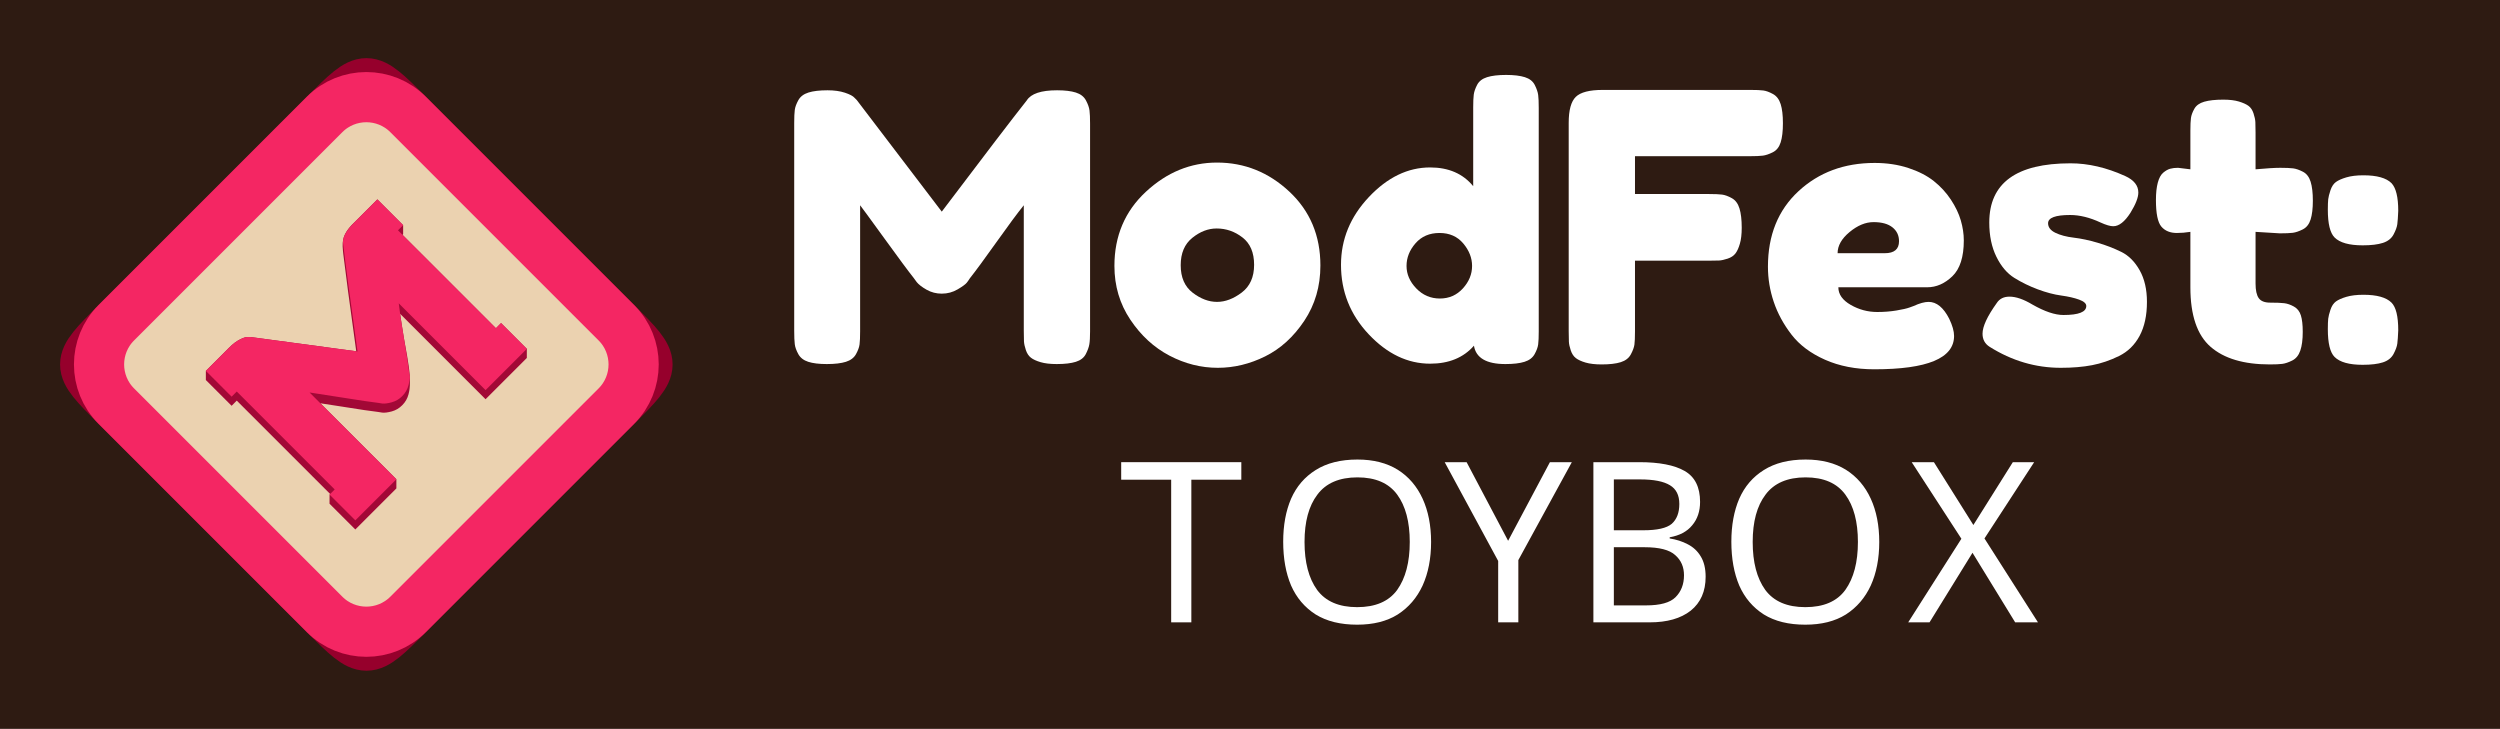
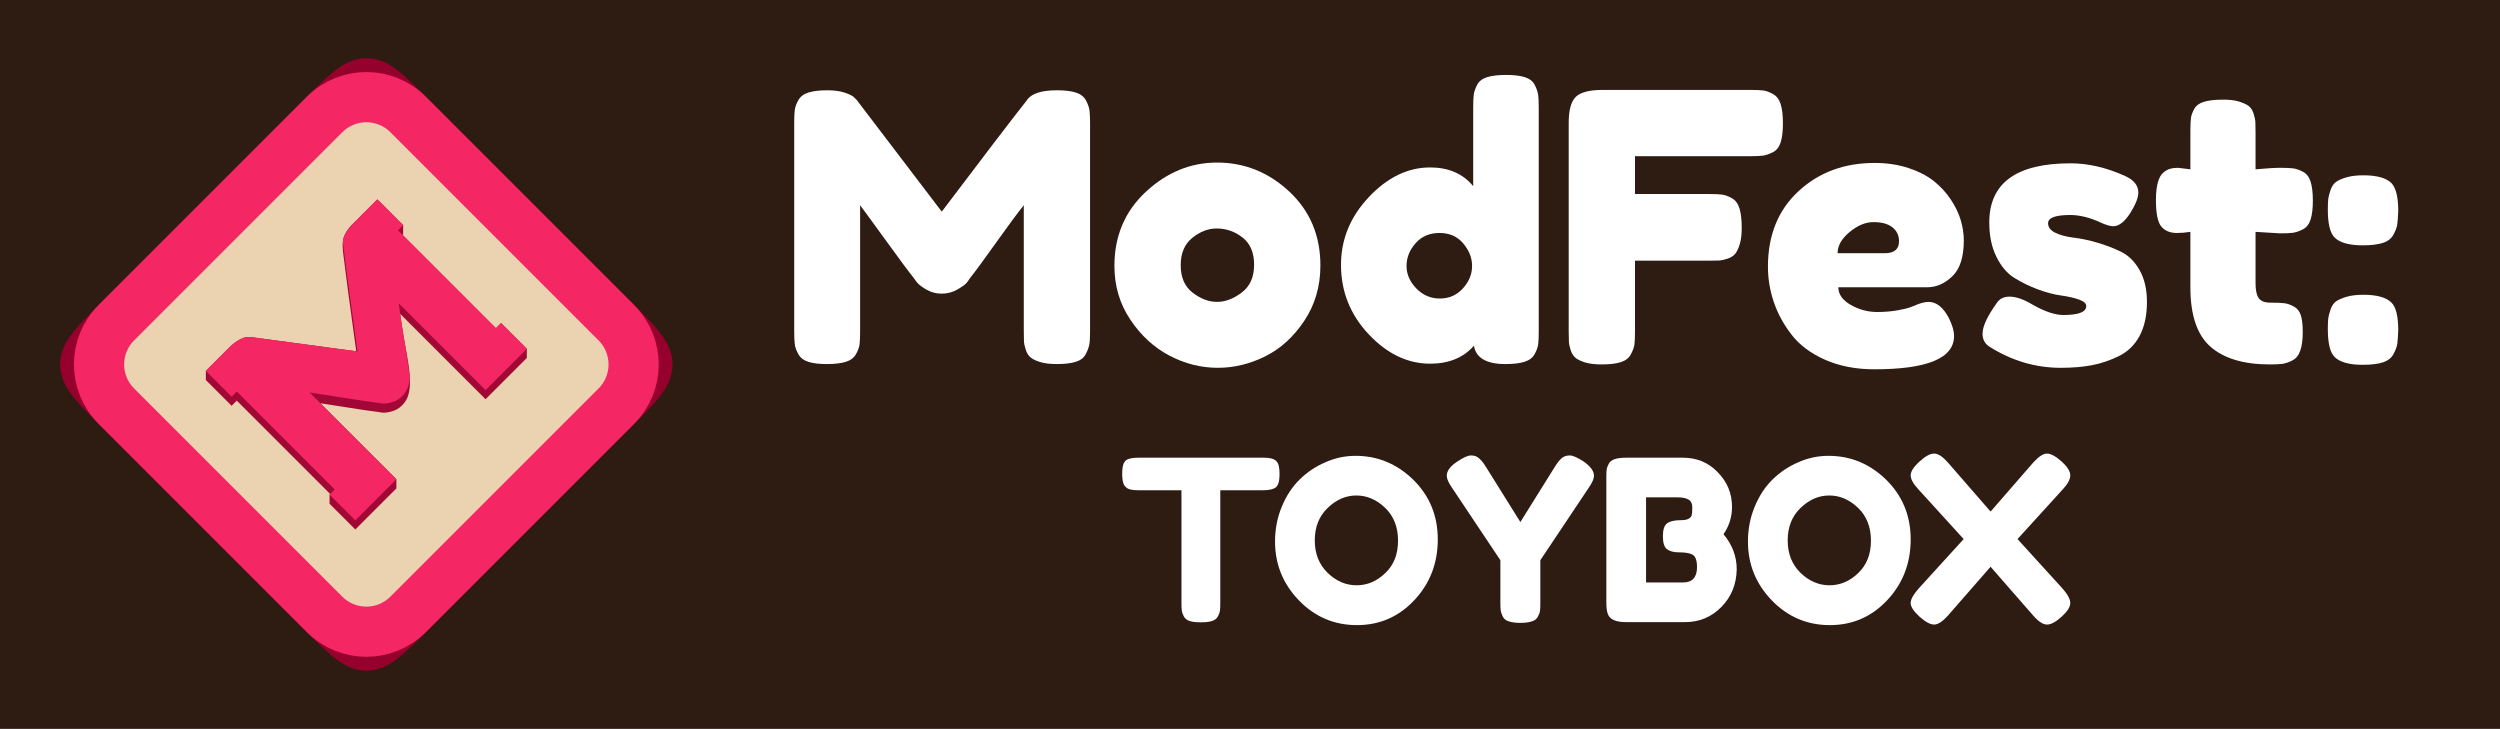
<svg xmlns="http://www.w3.org/2000/svg" width="100%" height="100%" viewBox="0 0 686 200" version="1.1" xml:space="preserve" style="fill-rule:evenodd;clip-rule:evenodd;stroke-miterlimit:10;">
  <g transform="matrix(1,0,0,1,0,-4500)">
    <g transform="matrix(1,0,0,1,-2400,0)">
      <g id="toybox-lockup-full" transform="matrix(0.722126,0,0,1,2400,4500)">
        <rect x="0" y="0" width="949.973" height="200" style="fill:rgb(46,27,18);" />
        <g id="toybox-full" transform="matrix(1.3848,0,0,1,0.724658,0)">
          <rect x="0" y="0" width="200" height="200" style="fill:none;" />
          <clipPath id="_clip1">
            <rect x="0" y="0" width="200" height="200" />
          </clipPath>
          <g clip-path="url(#_clip1)">
            <g id="Curve" transform="matrix(0.707107,-0.707107,0.707107,0.707107,-41.395,100.01)">
              <path d="M156.6,59.57L156.6,140.42C156.6,156.491 156.491,156.6 140.42,156.6L59.57,156.6C43.499,156.6 43.39,156.564 43.39,140.42L43.39,59.57C43.39,43.427 43.426,43.39 59.57,43.39L140.42,43.39C156.564,43.39 156.6,43.426 156.6,59.57Z" style="fill:none;stroke:rgb(150,0,44);stroke-width:13.77px;" />
            </g>
            <g id="Curve1" transform="matrix(0.707107,-0.707107,0.707107,0.707107,-41.4143,100)">
              <path d="M156.6,59.57L156.6,140.42C156.6,149.35 149.35,156.6 140.42,156.6L59.57,156.6C50.64,156.6 43.39,149.35 43.39,140.42L43.39,59.57C43.39,50.64 50.64,43.39 59.57,43.39L140.42,43.39C149.35,43.39 156.6,50.64 156.6,59.57Z" style="fill:rgb(235,210,176);stroke:rgb(244,38,99);stroke-width:13.77px;" />
            </g>
            <g id="Curve2" transform="matrix(1,0,0,1,-630.026,-3801.25)">
              <path d="M733.052,3855.96L731.638,3857.38L726.711,3862.3C722.91,3865.88 723.448,3868.13 723.687,3870.85C724.208,3875.33 725.441,3884.56 727.255,3897.64L698.209,3893.72L697.537,3893.72C697.051,3893.68 696.323,3893.9 695.353,3894.39C694.382,3894.87 693.392,3895.62 692.384,3896.63C692.35,3896.66 685.988,3903.03 685.988,3903.03L685.988,3905.53L693.058,3912.6L694.472,3911.18L720.093,3936.8L719.929,3936.97L719.927,3939.47L727,3946.54L729.121,3944.42L730.535,3943L731.949,3941.59L733.318,3940.22L736.148,3937.39L737.562,3935.98L738.269,3935.27L738.269,3932.77L737.562,3932.06L731.904,3926.4L731.197,3925.7L717.406,3911.91C718.771,3912.11 719.514,3912.22 722.929,3912.76C728.175,3913.6 731.638,3914.12 733.318,3914.3L734.38,3914.47C735.052,3914.55 735.931,3914.43 737.013,3914.14C738.096,3913.84 739.048,3913.28 739.869,3912.45C740.728,3911.6 741.307,3910.59 741.605,3909.43C741.904,3908.27 741.953,3907.49 741.968,3907.05C742.016,3905.74 741.979,3904.9 741.968,3904.55C741.671,3900.76 740.813,3896.85 740.345,3894.08C739.882,3891.33 739.558,3889.2 739.298,3887.36L757.675,3905.74L762.738,3910.8L772.65,3900.89L774.064,3899.47L774.064,3896.97L766.994,3889.9L766.287,3890.61L765.58,3891.32L739.959,3865.7L740.123,3865.53L740.123,3863.03L733.052,3855.96Z" style="fill:rgb(162,8,54);fill-rule:nonzero;" />
            </g>
            <g id="Curve3" transform="matrix(0.707107,-0.707107,0.707107,0.707107,98.6417,175.015)">
              <path id="path13-5-4-2-8-7-4-0-0-2-7-3" d="M79.199,-81.967L88.168,-81.967L88.168,-71.967L86.168,-71.967L86.168,-33.967L88.168,-33.967L88.168,-23.967L72.151,-23.967L72.151,-57.656C70.831,-56.019 68.904,-53.419 66.37,-49.856C63.836,-46.292 61.962,-43.745 60.748,-42.214C60.589,-41.95 60.378,-41.646 60.114,-41.303C59.85,-40.96 59.204,-40.485 58.174,-39.878C57.145,-39.27 56.023,-38.967 54.808,-38.967C53.647,-38.967 52.578,-39.244 51.601,-39.798C50.625,-40.353 49.925,-40.894 49.503,-41.422L48.869,-42.293C47.813,-43.613 45.728,-46.424 42.613,-50.727C39.498,-55.029 37.809,-57.339 37.545,-57.656L37.545,-23.967L21.608,-23.967L21.608,-33.967L23.608,-33.967L23.608,-71.967L21.608,-71.967L21.608,-81.967C21.608,-81.967 30.608,-81.967 30.656,-81.967C32.081,-81.967 33.308,-81.796 34.338,-81.452C35.367,-81.109 36.04,-80.753 36.357,-80.383L36.832,-79.908L54.808,-56.31C63.783,-68.188 69.775,-76.028 72.785,-79.829C73.682,-81.254 75.82,-81.967 79.199,-81.967L79.199,-81.967Z" style="fill:rgb(244,38,99);fill-rule:nonzero;" />
            </g>
          </g>
        </g>
        <g transform="matrix(2.8642,0,0,2.06831,126.581,-147.642)">
          <path d="M96.052,83.361C97.078,83.361 97.907,83.461 98.536,83.659C99.165,83.858 99.612,84.206 99.877,84.703C100.142,85.2 100.3,85.647 100.349,86.044C100.399,86.442 100.424,87.021 100.424,87.783L100.424,115.359C100.424,116.121 100.391,116.692 100.325,117.073C100.258,117.454 100.101,117.885 99.853,118.365C99.604,118.845 99.165,119.185 98.536,119.384C97.907,119.582 97.062,119.682 96.002,119.682C95.141,119.682 94.429,119.599 93.865,119.433C93.302,119.268 92.872,119.069 92.574,118.837C92.275,118.605 92.052,118.266 91.903,117.818C91.754,117.371 91.671,116.99 91.654,116.676C91.638,116.361 91.63,115.889 91.63,115.26L91.63,98.615C90.801,99.642 89.592,101.273 88.002,103.509C86.413,105.745 85.237,107.343 84.475,108.304C84.375,108.469 84.243,108.66 84.077,108.875C83.912,109.09 83.506,109.388 82.86,109.769C82.214,110.15 81.51,110.341 80.748,110.341C80.02,110.341 79.349,110.167 78.736,109.819C78.123,109.471 77.684,109.132 77.419,108.8L77.022,108.254C76.359,107.426 75.051,105.662 73.097,102.962C71.142,100.263 70.082,98.814 69.917,98.615L69.917,115.359C69.917,116.121 69.892,116.692 69.842,117.073C69.793,117.454 69.635,117.885 69.37,118.365C69.105,118.845 68.658,119.185 68.029,119.384C67.399,119.582 66.555,119.682 65.495,119.682C64.468,119.682 63.648,119.582 63.035,119.384C62.422,119.185 61.984,118.845 61.719,118.365C61.454,117.885 61.296,117.446 61.247,117.048C61.197,116.651 61.172,116.055 61.172,115.26L61.172,87.684C61.172,86.922 61.197,86.351 61.247,85.97C61.296,85.589 61.454,85.158 61.719,84.678C61.984,84.198 62.431,83.858 63.06,83.659C63.689,83.461 64.534,83.361 65.594,83.361C66.488,83.361 67.259,83.469 67.904,83.684C68.55,83.9 68.973,84.123 69.171,84.355L69.47,84.653L80.748,99.46C86.379,92.007 90.139,87.088 92.027,84.703C92.59,83.808 93.932,83.361 96.052,83.361Z" style="fill:white;fill-rule:nonzero;" />
          <path d="M117.268,92.951C120.911,92.951 124.108,94.234 126.857,96.801C129.606,99.368 130.981,102.639 130.981,106.614C130.981,109.364 130.269,111.806 128.844,113.943C127.42,116.079 125.689,117.653 123.652,118.663C121.615,119.673 119.52,120.179 117.367,120.179C115.148,120.179 113.011,119.64 110.957,118.564C108.904,117.487 107.173,115.897 105.765,113.794C104.357,111.691 103.654,109.314 103.654,106.664C103.654,102.689 105.045,99.41 107.827,96.826C110.61,94.242 113.756,92.951 117.268,92.951ZM114.038,110.217C115.098,111.028 116.174,111.434 117.268,111.434C118.361,111.434 119.454,111.02 120.547,110.192C121.64,109.364 122.186,108.138 122.186,106.515C122.186,104.892 121.673,103.683 120.646,102.888C119.619,102.093 118.477,101.695 117.218,101.695C116.092,101.695 115.015,102.109 113.988,102.938C112.961,103.766 112.448,104.975 112.448,106.565C112.448,108.188 112.978,109.405 114.038,110.217Z" style="fill:white;fill-rule:nonzero;" />
          <path d="M155.625,81.324C156.652,81.324 157.48,81.423 158.109,81.622C158.739,81.821 159.178,82.169 159.426,82.666C159.675,83.163 159.824,83.601 159.873,83.982C159.923,84.363 159.948,84.935 159.948,85.696L159.948,115.359C159.948,116.121 159.923,116.692 159.873,117.073C159.824,117.454 159.666,117.885 159.401,118.365C159.136,118.845 158.689,119.185 158.06,119.384C157.43,119.582 156.586,119.682 155.526,119.682C153.008,119.682 151.617,118.87 151.352,117.247C149.961,118.837 148.023,119.632 145.539,119.632C142.558,119.632 139.842,118.332 137.39,115.732C134.939,113.131 133.714,110.059 133.714,106.515C133.714,103.136 134.947,100.139 137.415,97.522C139.883,94.905 142.591,93.597 145.539,93.597C147.99,93.597 149.895,94.425 151.253,96.081L151.253,85.647C151.253,84.885 151.278,84.314 151.327,83.933C151.377,83.552 151.526,83.121 151.774,82.641C152.023,82.161 152.462,81.821 153.091,81.622C153.72,81.423 154.565,81.324 155.625,81.324ZM143.7,109.645C144.562,110.539 145.605,110.987 146.831,110.987C148.056,110.987 149.075,110.539 149.886,109.645C150.698,108.751 151.104,107.757 151.104,106.664C151.104,105.604 150.714,104.61 149.936,103.683C149.158,102.755 148.106,102.292 146.781,102.292C145.456,102.292 144.396,102.747 143.601,103.658C142.806,104.569 142.409,105.571 142.409,106.664C142.409,107.757 142.839,108.751 143.7,109.645Z" style="fill:white;fill-rule:nonzero;" />
          <path d="M188.02,83.312C188.782,83.312 189.354,83.336 189.735,83.386C190.115,83.436 190.546,83.593 191.026,83.858C191.507,84.123 191.846,84.57 192.045,85.2C192.244,85.829 192.343,86.674 192.343,87.734C192.343,88.794 192.244,89.638 192.045,90.268C191.846,90.897 191.498,91.336 191.002,91.584C190.505,91.833 190.066,91.982 189.685,92.031C189.304,92.081 188.716,92.106 187.921,92.106L172.717,92.106L172.717,97.124L182.505,97.124C183.3,97.124 183.888,97.149 184.269,97.199C184.65,97.248 185.081,97.406 185.561,97.671C186.041,97.936 186.381,98.391 186.58,99.037C186.778,99.683 186.878,100.536 186.878,101.596C186.878,102.457 186.795,103.169 186.629,103.733C186.464,104.296 186.265,104.726 186.033,105.024C185.801,105.322 185.462,105.546 185.014,105.695C184.567,105.844 184.186,105.927 183.872,105.944C183.557,105.96 183.085,105.968 182.456,105.968L172.717,105.968L172.717,115.359C172.717,116.154 172.692,116.734 172.643,117.098C172.593,117.462 172.436,117.893 172.171,118.39C171.906,118.887 171.458,119.235 170.829,119.433C170.2,119.632 169.355,119.731 168.295,119.731C167.434,119.731 166.722,119.649 166.159,119.483C165.595,119.317 165.165,119.119 164.867,118.887C164.569,118.655 164.345,118.315 164.196,117.868C164.047,117.421 163.964,117.04 163.948,116.725C163.931,116.411 163.923,115.939 163.923,115.309L163.923,87.684C163.923,85.995 164.237,84.844 164.867,84.231C165.496,83.618 166.689,83.312 168.444,83.312L188.02,83.312Z" style="fill:white;fill-rule:nonzero;" />
          <path d="M216.341,103.285C216.341,105.472 215.836,107.053 214.826,108.03C213.816,109.008 212.698,109.496 211.472,109.496L199.697,109.496C199.697,110.424 200.243,111.202 201.336,111.831C202.429,112.461 203.605,112.775 204.864,112.775C205.758,112.775 206.603,112.709 207.398,112.577C208.193,112.444 208.773,112.312 209.137,112.179L209.683,111.98C210.478,111.616 211.141,111.434 211.671,111.434C212.731,111.434 213.642,112.179 214.404,113.67C214.834,114.564 215.05,115.326 215.05,115.955C215.05,118.903 211.522,120.377 204.466,120.377C202.015,120.377 199.837,119.955 197.933,119.11C196.028,118.266 194.546,117.156 193.486,115.781C192.426,114.407 191.639,112.958 191.126,111.434C190.612,109.91 190.356,108.353 190.356,106.763C190.356,102.59 191.705,99.252 194.405,96.752C197.105,94.251 200.475,93 204.516,93C206.139,93 207.63,93.224 208.988,93.671C210.346,94.118 211.472,94.698 212.367,95.41C213.261,96.122 214.014,96.942 214.627,97.87C215.24,98.797 215.679,99.716 215.944,100.627C216.209,101.538 216.341,102.424 216.341,103.285ZM205.858,104.975C207.116,104.975 207.746,104.445 207.746,103.385C207.746,102.623 207.456,102.01 206.876,101.546C206.297,101.083 205.46,100.851 204.367,100.851C203.307,100.851 202.247,101.29 201.187,102.167C200.127,103.045 199.597,103.981 199.597,104.975L205.858,104.975Z" style="fill:white;fill-rule:nonzero;" />
          <path d="M229.21,120.179C225.865,120.179 222.718,119.251 219.77,117.396C219.14,116.999 218.826,116.419 218.826,115.657C218.826,114.697 219.455,113.338 220.714,111.583C221.078,111.02 221.641,110.738 222.403,110.738C223.264,110.738 224.275,111.086 225.434,111.782C227.057,112.709 228.432,113.173 229.558,113.173C231.578,113.173 232.589,112.775 232.589,111.98C232.589,111.649 232.274,111.368 231.645,111.136C231.015,110.904 230.22,110.722 229.26,110.589C228.299,110.457 227.264,110.183 226.154,109.769C225.045,109.355 224.01,108.85 223.049,108.254C222.088,107.658 221.293,106.722 220.664,105.447C220.035,104.171 219.72,102.656 219.72,100.9C219.72,95.667 223.314,93.05 230.502,93.05C232.854,93.05 235.272,93.613 237.756,94.739C238.915,95.269 239.495,95.998 239.495,96.926C239.495,97.588 239.147,98.482 238.452,99.609C237.69,100.801 236.928,101.397 236.166,101.397C235.769,101.397 235.206,101.232 234.477,100.9C233.052,100.238 231.711,99.907 230.452,99.907C228.498,99.907 227.521,100.271 227.521,101C227.521,101.53 227.844,101.952 228.49,102.267C229.136,102.581 229.947,102.797 230.924,102.913C231.901,103.029 232.953,103.252 234.079,103.583C235.206,103.915 236.257,104.32 237.234,104.801C238.212,105.281 239.023,106.093 239.669,107.235C240.315,108.378 240.638,109.778 240.638,111.434C240.638,113.223 240.315,114.721 239.669,115.93C239.023,117.139 238.112,118.034 236.936,118.613C235.76,119.193 234.568,119.599 233.359,119.831C232.15,120.063 230.767,120.179 229.21,120.179Z" style="fill:white;fill-rule:nonzero;" />
          <path d="M258.276,102.341L255.047,102.143L255.047,108.999C255.047,109.894 255.188,110.539 255.469,110.937C255.751,111.334 256.256,111.533 256.985,111.533C257.813,111.533 258.434,111.558 258.848,111.608C259.262,111.657 259.692,111.806 260.14,112.055C260.587,112.303 260.893,112.693 261.059,113.223C261.224,113.753 261.307,114.481 261.307,115.409C261.307,116.436 261.2,117.264 260.984,117.893C260.769,118.522 260.413,118.961 259.916,119.21C259.419,119.458 258.98,119.607 258.599,119.657C258.218,119.707 257.664,119.731 256.935,119.731C253.49,119.731 250.873,118.953 249.084,117.396C247.296,115.839 246.401,113.206 246.401,109.496L246.401,102.143C245.772,102.242 245.176,102.292 244.613,102.292C243.718,102.292 243.031,102.01 242.551,101.447C242.07,100.884 241.83,99.708 241.83,97.919C241.83,96.992 241.913,96.222 242.079,95.609C242.244,94.996 242.485,94.557 242.799,94.292C243.114,94.027 243.42,93.853 243.718,93.77C244.017,93.688 244.364,93.646 244.762,93.646L246.401,93.845L246.401,88.727C246.401,87.965 246.426,87.402 246.476,87.038C246.526,86.674 246.675,86.268 246.923,85.821C247.172,85.374 247.61,85.059 248.24,84.877C248.869,84.694 249.714,84.603 250.774,84.603C251.602,84.603 252.289,84.686 252.836,84.852C253.382,85.017 253.805,85.208 254.103,85.423C254.401,85.639 254.624,85.97 254.774,86.417C254.923,86.864 255.005,87.253 255.022,87.585C255.039,87.916 255.047,88.38 255.047,88.976L255.047,93.845C256.504,93.712 257.597,93.646 258.326,93.646C259.088,93.646 259.659,93.671 260.04,93.721C260.421,93.77 260.852,93.92 261.332,94.168C261.812,94.416 262.152,94.855 262.351,95.485C262.549,96.114 262.649,96.959 262.649,98.019C262.649,99.045 262.549,99.874 262.351,100.503C262.152,101.132 261.804,101.571 261.307,101.82C260.81,102.068 260.371,102.217 259.991,102.267C259.61,102.316 259.038,102.341 258.276,102.341Z" style="fill:white;fill-rule:nonzero;" />
          <path d="M273.083,95.683C273.679,96.313 273.977,97.538 273.977,99.36C273.944,100.155 273.903,100.743 273.853,101.124C273.803,101.505 273.638,101.96 273.356,102.49C273.075,103.02 272.603,103.393 271.94,103.608C271.278,103.824 270.383,103.931 269.257,103.931C267.468,103.931 266.226,103.583 265.531,102.888C264.934,102.292 264.636,101.066 264.636,99.211C264.636,98.582 264.653,98.118 264.686,97.82C264.719,97.522 264.818,97.124 264.984,96.627C265.15,96.131 265.39,95.766 265.704,95.534C266.019,95.302 266.483,95.095 267.096,94.913C267.708,94.731 268.462,94.64 269.356,94.64C271.145,94.64 272.387,94.988 273.083,95.683ZM273.083,111.533C273.679,112.129 273.977,113.355 273.977,115.21C273.944,116.005 273.903,116.593 273.853,116.974C273.803,117.355 273.638,117.81 273.356,118.34C273.075,118.87 272.603,119.243 271.94,119.458C271.278,119.673 270.383,119.781 269.257,119.781C267.468,119.781 266.226,119.433 265.531,118.738C264.934,118.141 264.636,116.916 264.636,115.061C264.636,114.432 264.653,113.968 264.686,113.67C264.719,113.372 264.818,112.974 264.984,112.477C265.15,111.98 265.39,111.616 265.704,111.384C266.019,111.152 266.483,110.945 267.096,110.763C267.708,110.581 268.462,110.49 269.356,110.49C271.145,110.49 272.387,110.838 273.083,111.533Z" style="fill:white;fill-rule:nonzero;" />
        </g>
-         <g transform="matrix(7.10835,0,0,5.13312,-1207.88,-23621)">
-           <g transform="matrix(11.9982,0,0,11.9982,280.774,4634.95)">
-                     </g>
-           <text x="229.733px" y="4634.95px" style="font-family:'FredokaOne-Regular', 'Fredoka One';font-size:11.998px;fill:white;">T<tspan x="237.784px " y="4634.95px ">O</tspan>YBO<tspan x="271.883px " y="4634.95px ">X</tspan>
-           </text>
+         <g transform="matrix(1.70068,0,0,1.2281,270.673,23.5237)">
+           <g transform="matrix(4.17972,0,0,4.17972,-869.393,-19252.9)">
+             <path d="M230.789,4626.15L237.46,4626.15C237.716,4626.15 237.904,4626.18 238.024,4626.24C238.144,4626.3 238.224,4626.39 238.264,4626.52C238.304,4626.65 238.324,4626.81 238.324,4627.02C238.324,4627.23 238.304,4627.4 238.264,4627.52C238.224,4627.64 238.156,4627.73 238.06,4627.78C237.916,4627.85 237.712,4627.89 237.448,4627.89L235.157,4627.89L235.157,4633.92C235.157,4634.1 235.151,4634.24 235.139,4634.33C235.127,4634.42 235.091,4634.52 235.031,4634.63C234.971,4634.75 234.865,4634.83 234.713,4634.88C234.561,4634.93 234.361,4634.95 234.113,4634.95C233.865,4634.95 233.667,4634.93 233.519,4634.88C233.371,4634.83 233.267,4634.75 233.207,4634.63C233.147,4634.52 233.111,4634.41 233.099,4634.32C233.087,4634.23 233.081,4634.09 233.081,4633.91L233.081,4627.89L230.777,4627.89C230.521,4627.89 230.333,4627.86 230.213,4627.8C230.093,4627.73 230.013,4627.64 229.973,4627.51C229.933,4627.39 229.913,4627.22 229.913,4627.01C229.913,4626.8 229.933,4626.64 229.973,4626.51C230.013,4626.39 230.081,4626.3 230.177,4626.25C230.321,4626.18 230.525,4626.15 230.789,4626.15Z" style="fill:white;" />
+           </g>
+           <g transform="matrix(4.17972,0,0,4.17972,-869.393,-19252.9)">
+             <path d="M242.392,4626.05C243.575,4626.05 244.603,4626.48 245.475,4627.33C246.347,4628.19 246.783,4629.25 246.783,4630.52C246.783,4631.79 246.367,4632.87 245.535,4633.76C244.703,4634.65 243.679,4635.1 242.464,4635.1C241.248,4635.1 240.214,4634.66 239.362,4633.78C238.51,4632.9 238.084,4631.85 238.084,4630.63C238.084,4629.97 238.204,4629.35 238.444,4628.77C238.684,4628.19 239.004,4627.7 239.404,4627.31C239.804,4626.92 240.264,4626.61 240.784,4626.39C241.304,4626.16 241.84,4626.05 242.392,4626.05ZM240.208,4630.57C240.208,4631.28 240.438,4631.86 240.898,4632.31C241.358,4632.75 241.872,4632.97 242.44,4632.97C243.007,4632.97 243.519,4632.76 243.975,4632.32C244.431,4631.89 244.659,4631.31 244.659,4630.59C244.659,4629.86 244.429,4629.27 243.969,4628.83C243.509,4628.39 242.995,4628.17 242.428,4628.17C241.86,4628.17 241.348,4628.4 240.892,4628.84C240.436,4629.28 240.208,4629.86 240.208,4630.57Z" style="fill:white;" />
+           </g>
+           <g transform="matrix(4.17972,0,0,4.17972,-869.393,-19252.9)">
+             <path d="M254.546,4626.33C254.938,4626.6 255.134,4626.86 255.134,4627.12C255.134,4627.27 255.042,4627.48 254.858,4627.75L252.266,4631.63L252.266,4633.92C252.266,4634.1 252.26,4634.24 252.248,4634.33C252.236,4634.43 252.198,4634.53 252.134,4634.65C252.07,4634.77 251.962,4634.86 251.81,4634.9C251.658,4634.95 251.454,4634.98 251.198,4634.98C250.942,4634.98 250.738,4634.95 250.586,4634.9C250.434,4634.86 250.326,4634.77 250.262,4634.65C250.198,4634.52 250.16,4634.41 250.148,4634.32C250.136,4634.23 250.13,4634.09 250.13,4633.9L250.13,4631.63L247.539,4627.75C247.355,4627.48 247.263,4627.27 247.263,4627.12C247.263,4626.86 247.439,4626.62 247.791,4626.38C248.143,4626.14 248.395,4626.03 248.547,4626.03C248.699,4626.03 248.819,4626.06 248.907,4626.12C249.043,4626.21 249.187,4626.37 249.338,4626.61L251.198,4629.59L253.058,4626.61C253.21,4626.37 253.342,4626.22 253.454,4626.14C253.566,4626.06 253.696,4626.03 253.844,4626.03C253.992,4626.03 254.226,4626.13 254.546,4626.33Z" style="fill:white;" />
+           </g>
+           <g transform="matrix(4.17972,0,0,4.17972,-869.393,-19252.9)">
+             <path d="M262.057,4630.24C262.528,4630.8 262.764,4631.43 262.764,4632.12C262.748,4632.92 262.475,4633.59 261.943,4634.13C261.411,4634.67 260.765,4634.94 260.005,4634.94L256.849,4634.94C256.289,4634.94 255.961,4634.79 255.866,4634.48C255.818,4634.35 255.794,4634.14 255.794,4633.86L255.794,4627.2C255.794,4627.01 255.8,4626.87 255.812,4626.78C255.824,4626.69 255.862,4626.59 255.925,4626.47C256.037,4626.25 256.349,4626.15 256.861,4626.15L259.885,4626.15C260.621,4626.15 261.237,4626.4 261.733,4626.91C262.253,4627.43 262.513,4628.06 262.513,4628.78C262.513,4629.31 262.361,4629.8 262.057,4630.24ZM260.641,4632C260.641,4631.81 260.619,4631.66 260.575,4631.55C260.531,4631.43 260.457,4631.35 260.353,4631.31C260.193,4631.24 259.969,4631.21 259.681,4631.21C259.393,4631.21 259.177,4631.15 259.033,4631.04C258.889,4630.93 258.817,4630.7 258.817,4630.35C258.817,4630 258.891,4629.77 259.039,4629.66C259.187,4629.55 259.433,4629.49 259.777,4629.49C260.097,4629.49 260.289,4629.41 260.353,4629.24C260.377,4629.15 260.389,4629.01 260.389,4628.81C260.389,4628.61 260.323,4628.47 260.191,4628.39C260.059,4628.31 259.861,4628.27 259.597,4628.27L257.917,4628.27L257.917,4632.82L259.885,4632.82C260.389,4632.82 260.641,4632.55 260.641,4632Z" style="fill:white;" />
+           </g>
+           <g transform="matrix(4.17972,0,0,4.17972,-869.393,-19252.9)">
+             <path d="M267.672,4626.05C268.856,4626.05 269.883,4626.48 270.755,4627.33C271.627,4628.19 272.063,4629.25 272.063,4630.52C272.063,4631.79 271.647,4632.87 270.815,4633.76C269.983,4634.65 268.96,4635.1 267.744,4635.1C266.528,4635.1 265.494,4634.66 264.642,4633.78C263.79,4632.9 263.364,4631.85 263.364,4630.63C263.364,4629.97 263.484,4629.35 263.724,4628.77C263.964,4628.19 264.284,4627.7 264.684,4627.31C265.084,4626.92 265.544,4626.61 266.064,4626.39C266.584,4626.16 267.12,4626.05 267.672,4626.05ZM265.488,4630.57C265.488,4631.28 265.718,4631.86 266.178,4632.31C266.638,4632.75 267.152,4632.97 267.72,4632.97C268.288,4632.97 268.8,4632.76 269.255,4632.32C269.711,4631.89 269.939,4631.31 269.939,4630.59C269.939,4629.86 269.709,4629.27 269.249,4628.83C268.79,4628.39 268.276,4628.17 267.708,4628.17C267.14,4628.17 266.628,4628.4 266.172,4628.84C265.716,4629.28 265.488,4629.86 265.488,4630.57Z" style="fill:white;" />
+           </g>
+           <g transform="matrix(4.17972,0,0,4.17972,-869.393,-19252.9)">
+             <path d="M277.774,4630.5L280.186,4633.15C280.458,4633.46 280.594,4633.71 280.594,4633.92C280.594,4634.13 280.44,4634.37 280.132,4634.65C279.824,4634.93 279.564,4635.07 279.352,4635.07C279.14,4635.07 278.894,4634.91 278.614,4634.59L276.334,4631.98L274.055,4634.59C273.767,4634.91 273.521,4635.07 273.317,4635.07C273.113,4635.07 272.853,4634.93 272.537,4634.65C272.221,4634.36 272.063,4634.12 272.063,4633.92C272.063,4633.72 272.203,4633.47 272.483,4633.15L274.895,4630.5L272.483,4627.85C272.203,4627.55 272.063,4627.3 272.063,4627.09C272.063,4626.89 272.219,4626.64 272.531,4626.36C272.843,4626.07 273.105,4625.93 273.317,4625.93C273.529,4625.93 273.775,4626.09 274.055,4626.41L276.334,4629.03L278.614,4626.41C278.902,4626.09 279.148,4625.93 279.352,4625.93C279.556,4625.93 279.814,4626.07 280.126,4626.35C280.438,4626.63 280.594,4626.88 280.594,4627.09C280.594,4627.31 280.458,4627.56 280.186,4627.85L277.774,4630.5Z" style="fill:white;" />
+           </g>
        </g>
      </g>
    </g>
  </g>
</svg>
